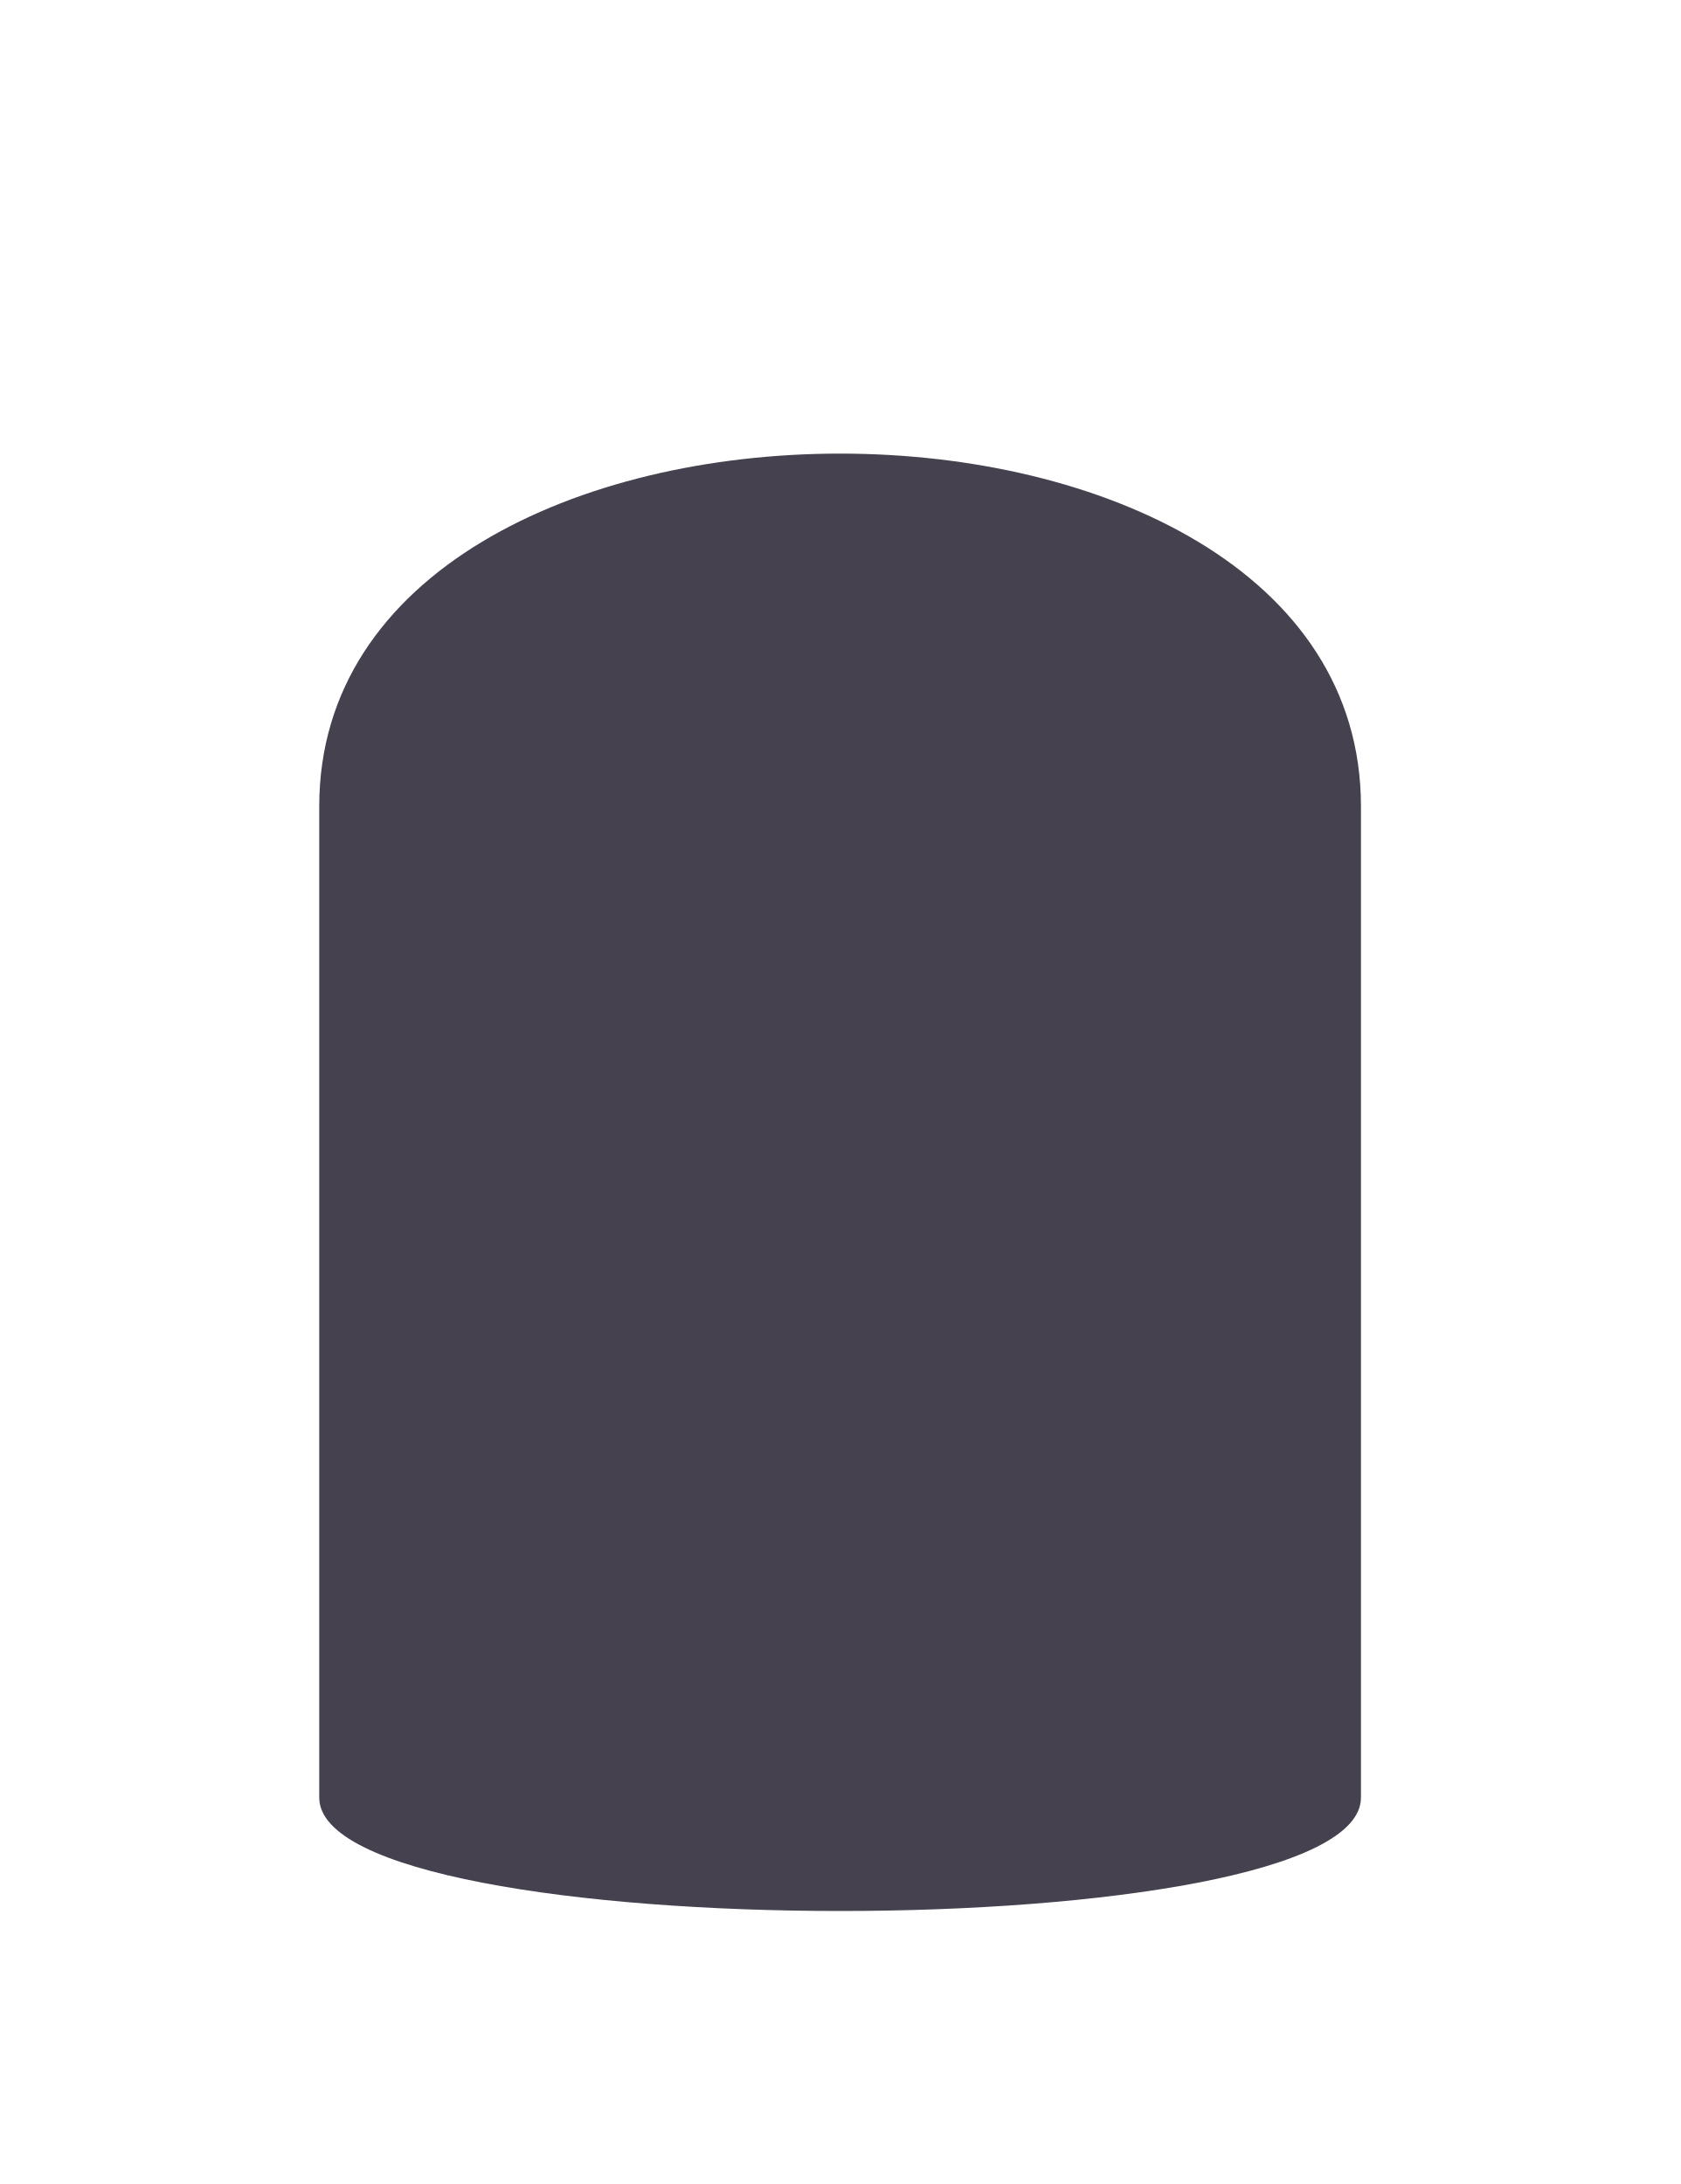
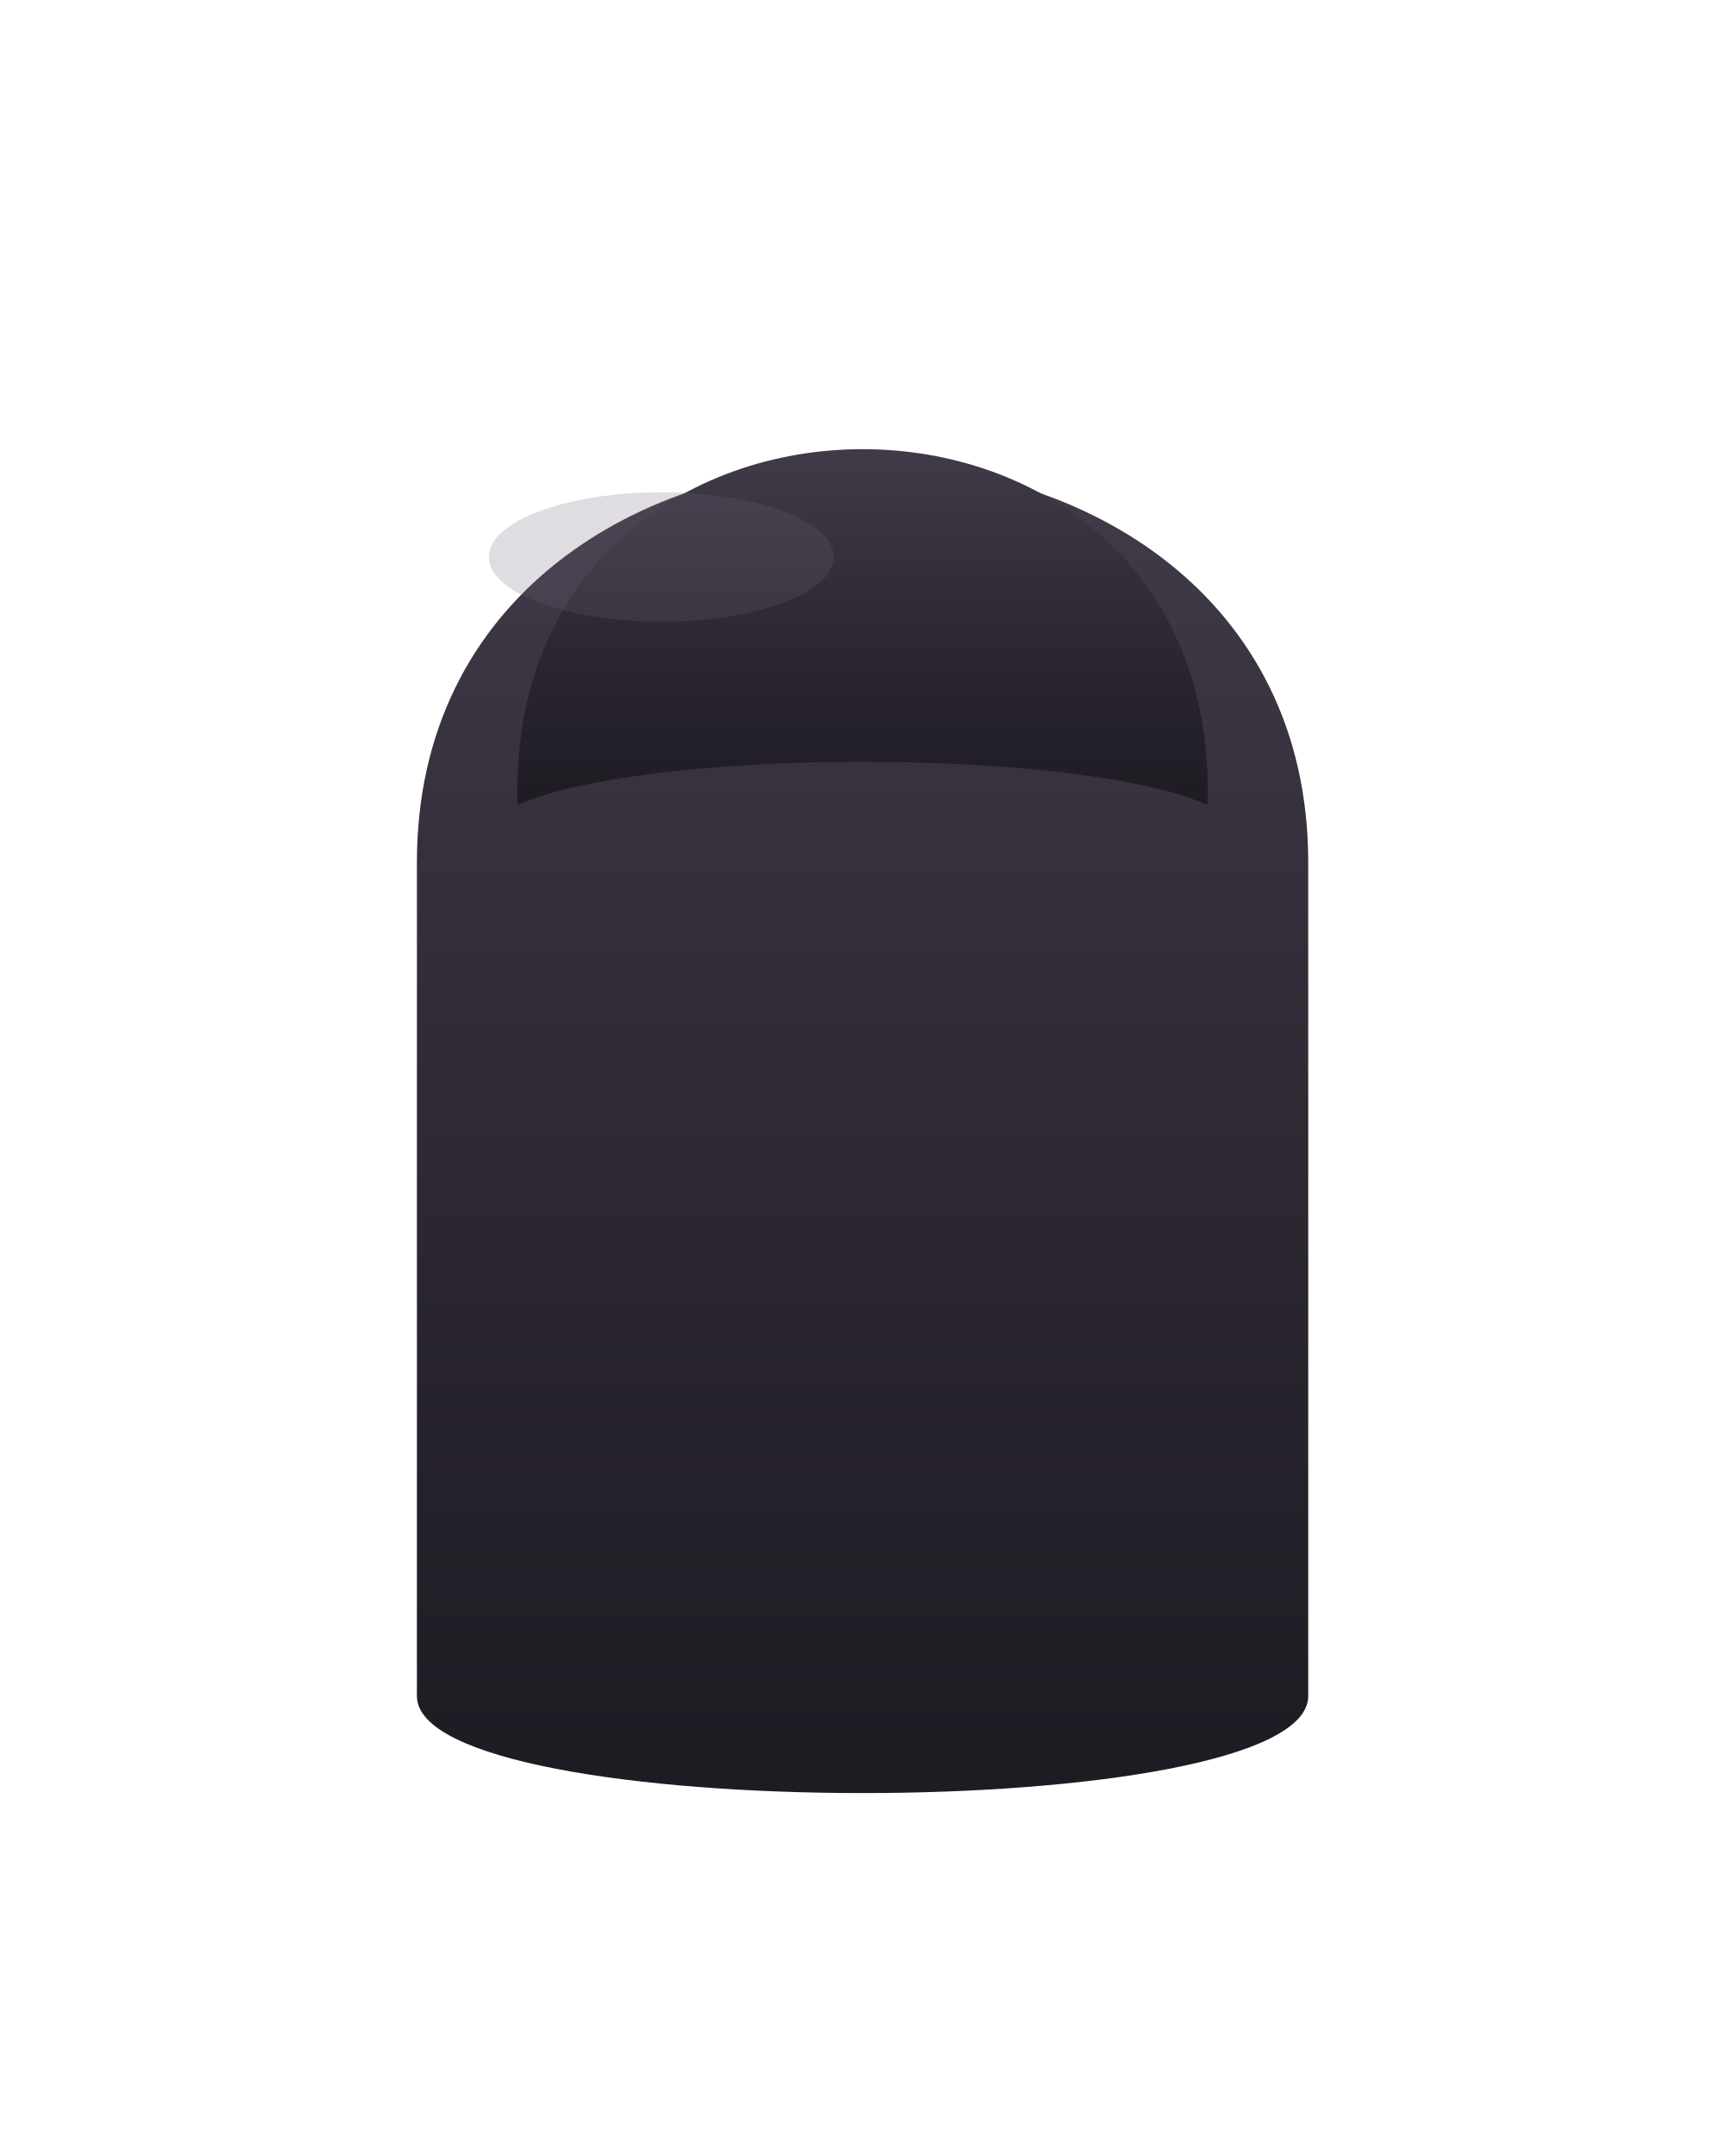
- <svg xmlns="http://www.w3.org/2000/svg" viewBox="0 0 200 260" role="img" width="200" height="260">
-   <path d="M38.0,96 C38.0,40 162.0,40 162.0,96 L162.0,214 C162.0,232 38.0,232 38.0,214 Z" fill="#46414f" />
-   <path d="M56.0,90 C56.0,44 144.0,44 144.0,90 C122.0,77.0 78.0,77.0 56.0,90 Z" fill="#46414f" />
+ <svg xmlns="http://www.w3.org/2000/svg" viewBox="0 0 240 300" width="240" height="300" role="img">
+   <defs>
+     <linearGradient id="bg" x1="0" y1="0" x2="0" y2="1">
+       <stop offset="0" stop-color="#f7f8fa" />
+       <stop offset="1" stop-color="#eaedf1" />
+     </linearGradient>
+     <linearGradient id="skin" x1="0" y1="0" x2="0" y2="1">
+       <stop offset="0" stop-color="#f2d3ba" />
+       <stop offset="1" stop-color="#e0b393" />
+     </linearGradient>
+     <linearGradient id="hair" x1="0" y1="0" x2="0" y2="1">
+       <stop offset="0" stop-color="#413a48" />
+       <stop offset="0.55" stop-color="#2c2731" />
+       <stop offset="1" stop-color="#1e1b23" />
+     </linearGradient>
+     <linearGradient id="fade" x1="0" y1="0" x2="0" y2="1">
+       <stop offset="0" stop-color="#2c2731" />
+       <stop offset="1" stop-color="#2c2731" stop-opacity="0" />
+     </linearGradient>
+     <linearGradient id="garment" x1="0" y1="0" x2="0" y2="1">
+       <stop offset="0" stop-color="#3f4b5b" />
+       <stop offset="1" stop-color="#333d4a" />
+     </linearGradient>
+   </defs>
+   <path d="M58.0,120 C58.0,46 182.0,46 182.0,120 L182.0,236 C182.0,254 58.0,254 58.0,236 Z" fill="url(#hair)" />
+   <path d="M72,112 C70,46 170,46 168,112 C150,104 90,104 72,112 Z" fill="url(#hair)" />
+   <ellipse cx="92.0" cy="77.5" rx="24" ry="9" fill="#6d6675" opacity="0.22" />
</svg>
